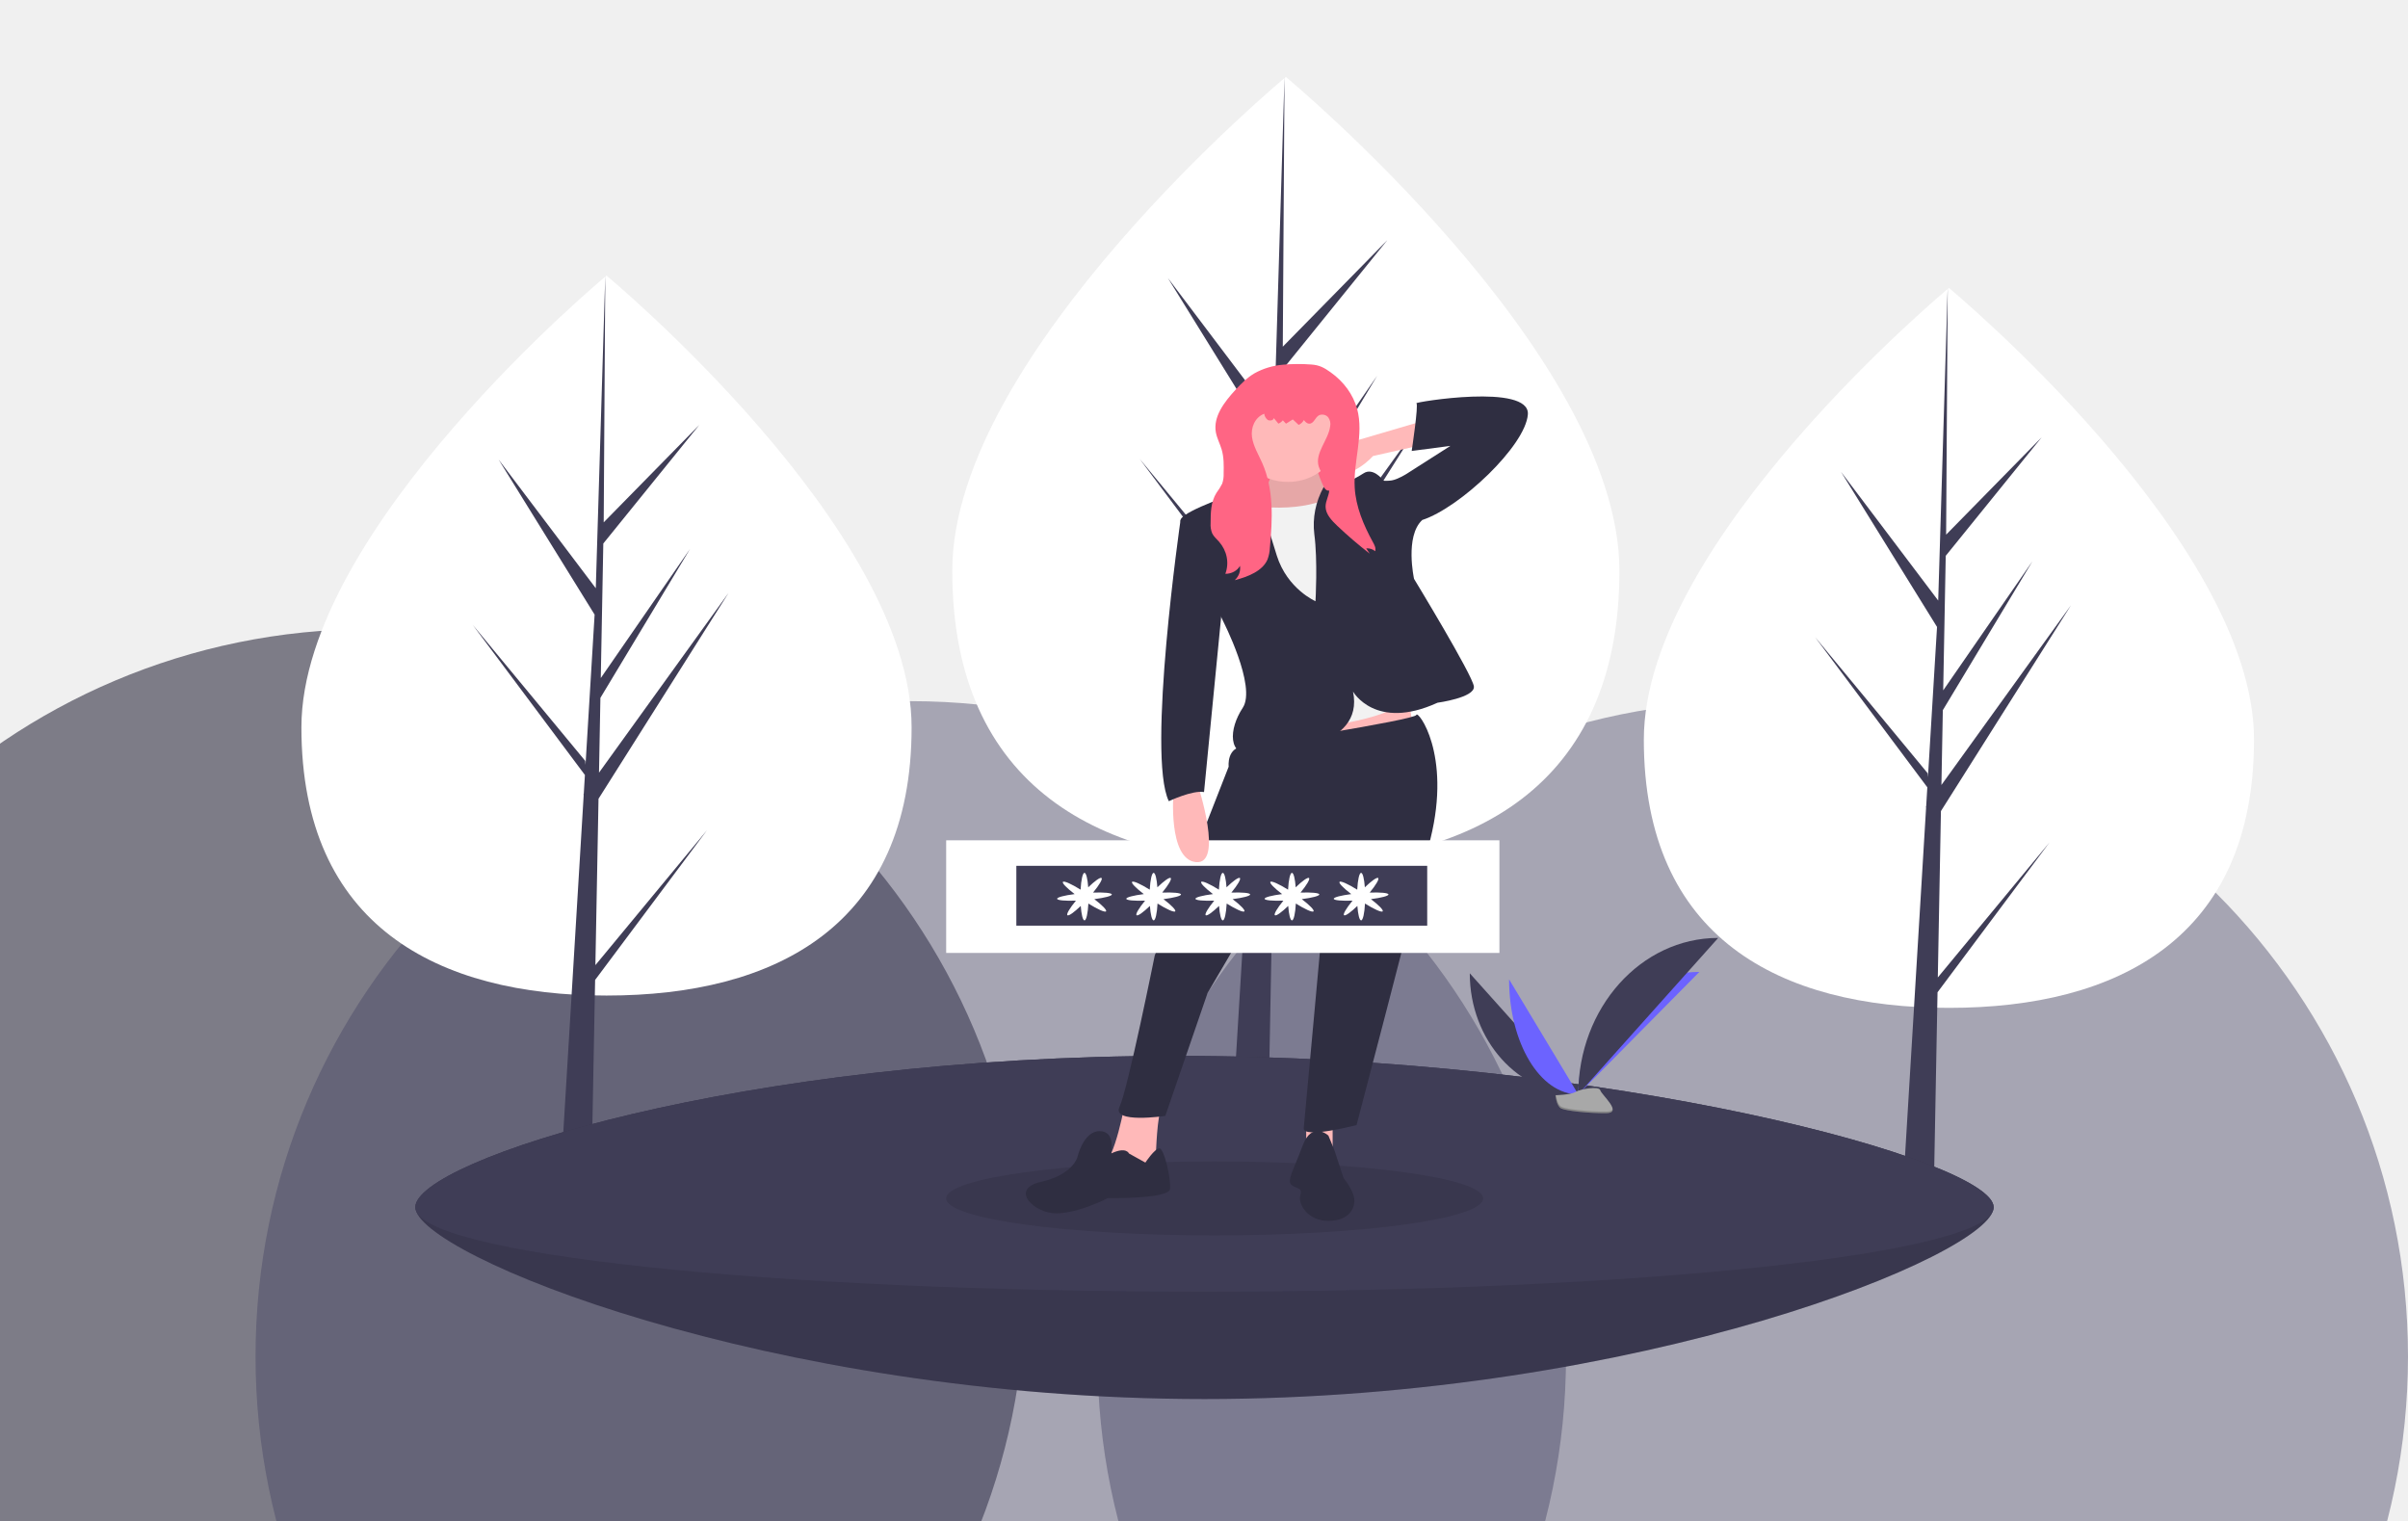
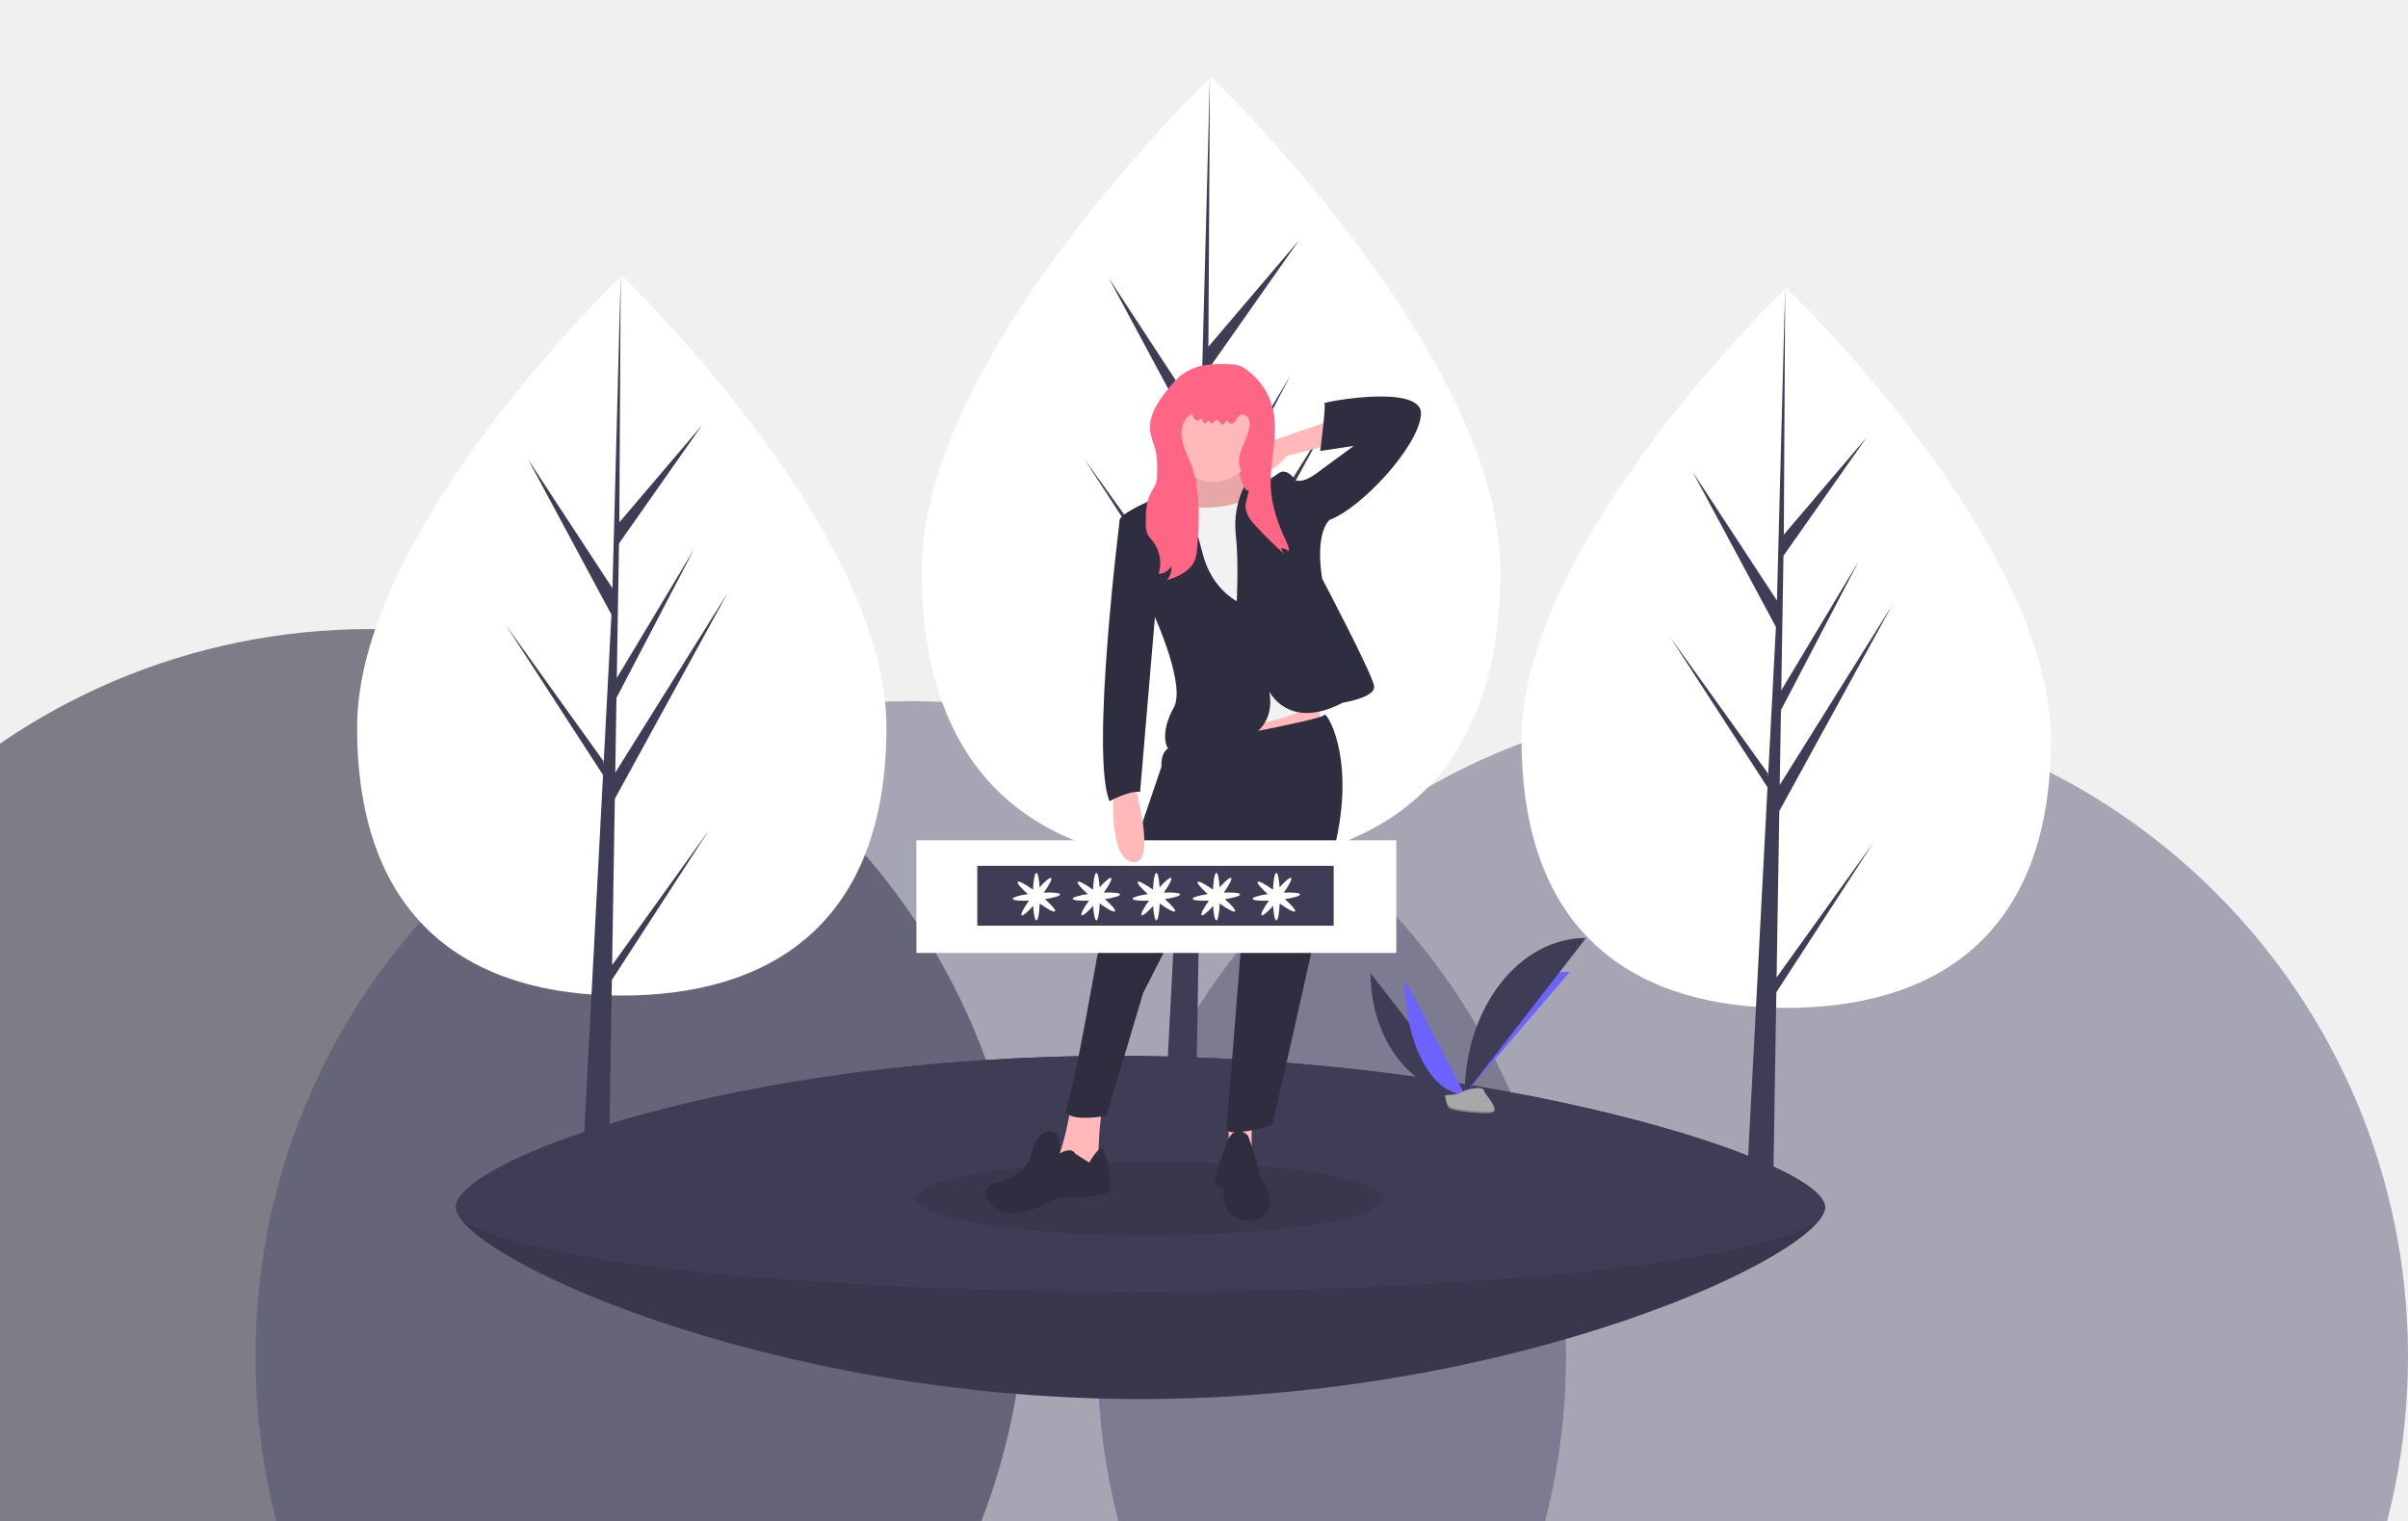
<svg xmlns="http://www.w3.org/2000/svg" width="735" height="464" viewBox="0 0 735 464" fill="none">
  <circle cx="113" cy="392" r="200" fill="#3B394B" fill-opacity="0.63" />
  <circle cx="278" cy="414" r="200" fill="#474564" fill-opacity="0.43" />
  <circle cx="535" cy="414" r="200" fill="#474564" fill-opacity="0.43" />
-   <path d="M278.25 221.99C278.25 282.667 236.557 303.853 185.125 303.853C133.693 303.853 92 282.667 92 221.99C92 161.313 185.125 84.122 185.125 84.122C185.125 84.122 278.25 161.313 278.25 221.99Z" fill="white" />
-   <path d="M181.733 294.571L182.686 243.79L222.379 180.967L182.836 235.824L183.264 212.991L210.62 167.539L183.378 206.948L184.149 165.882L213.442 129.696L184.27 159.424L184.752 84.123L181.724 183.808L181.973 179.696L152.19 140.256L181.496 187.59L178.72 233.455L178.638 232.237L144.304 190.732L178.534 236.538L178.187 242.274L178.124 242.36L178.153 242.831L171.113 359.193H180.519L181.648 299.09L215.794 253.396L181.733 294.571Z" fill="#3F3D56" />
-   <path d="M688 225.75C688 286.427 646.307 307.613 594.875 307.613C543.443 307.613 501.75 286.427 501.75 225.75C501.75 165.073 594.875 87.882 594.875 87.882C594.875 87.882 688 165.073 688 225.75Z" fill="white" />
-   <path d="M591.483 298.331L592.436 247.55L632.129 184.727L592.586 239.584L593.014 216.751L620.37 171.299L593.128 210.708L593.899 169.642L623.192 133.456L594.02 163.184L594.502 87.882L591.474 187.568L591.723 183.456L561.94 144.016L591.246 191.35L588.471 237.215L588.388 235.997L554.054 194.492L588.284 240.298L587.937 246.034L587.874 246.119L587.903 246.591L580.863 362.953H590.269L591.398 302.85L625.544 257.156L591.483 298.331Z" fill="#3F3D56" />
-   <path d="M494.3 174.217C494.3 240.558 448.715 263.721 392.483 263.721C336.252 263.721 290.667 240.558 290.667 174.217C290.667 107.877 392.483 23.482 392.483 23.482C392.483 23.482 494.3 107.877 494.3 174.217Z" fill="white" />
-   <path d="M388.774 253.573L389.817 198.052L433.214 129.365L389.981 189.343L390.449 164.378L420.358 114.684L390.573 157.772L391.416 112.872L423.444 73.309L391.549 105.812L392.075 23.482L388.765 132.472L389.037 127.976L356.475 84.855L388.515 136.607L385.481 186.752L385.391 185.421L347.852 140.043L385.277 190.123L384.897 196.394L384.83 196.489L384.861 197.003L377.163 324.226H387.448L388.681 258.513L426.015 208.555L388.774 253.573Z" fill="#3F3D56" />
-   <path d="M608.533 368.454C608.533 382.693 500.686 427 367.65 427C234.614 427 126.767 382.693 126.767 368.454C126.767 354.215 225.922 322.262 358.958 322.262C491.995 322.262 608.533 354.215 608.533 368.454Z" fill="#3F3D56" />
-   <path opacity="0.1" d="M608.533 368.454C608.533 382.693 500.686 427 367.65 427C234.614 427 126.767 382.693 126.767 368.454C126.767 354.215 225.922 322.262 358.958 322.262C491.995 322.262 608.533 354.215 608.533 368.454Z" fill="black" />
-   <path d="M608.533 368.454C608.533 382.693 500.686 394.236 367.65 394.236C234.614 394.236 126.767 382.693 126.767 368.454C126.767 354.215 225.922 322.262 358.958 322.262C491.995 322.262 608.533 354.215 608.533 368.454Z" fill="#3F3D56" />
-   <path d="M448.625 297.06C448.625 317.486 463.436 334.015 481.74 334.015Z" fill="#3F3D56" />
-   <path d="M481.74 334.015C481.74 313.359 498.269 296.645 518.695 296.645Z" fill="#6C63FF" />
-   <path d="M460.623 298.912C460.623 318.315 470.068 334.015 481.74 334.015Z" fill="#6C63FF" />
-   <path d="M481.74 334.015C481.74 307.622 500.845 286.265 524.455 286.265Z" fill="#3F3D56" />
-   <path d="M474.774 334.276C474.774 334.276 479.47 334.15 480.885 333.278C482.301 332.407 488.109 331.365 488.461 332.764C488.812 334.162 495.518 339.719 490.216 339.756C484.914 339.793 477.896 339.041 476.484 338.297C475.071 337.552 474.774 334.276 474.774 334.276Z" fill="#A8A8A8" />
-   <path opacity="0.2" d="M490.311 339.269C485.009 339.306 477.991 338.555 476.578 337.81C475.502 337.243 475.074 335.209 474.93 334.27C474.831 334.274 474.774 334.276 474.774 334.276C474.774 334.276 475.071 337.552 476.484 338.297C477.896 339.041 484.914 339.793 490.216 339.756C491.747 339.745 492.275 339.274 492.246 338.576C492.034 338.998 491.45 339.261 490.311 339.269Z" fill="black" />
-   <path opacity="0.1" d="M370.754 377.048C416.014 377.048 452.704 371.998 452.704 365.768C452.704 359.539 416.014 354.489 370.754 354.489C325.494 354.489 288.804 359.539 288.804 365.768C288.804 371.998 325.494 377.048 370.754 377.048Z" fill="black" />
-   <path d="M406.763 340.524H398.692V356.637H406.763V340.524Z" fill="#FFB9B9" />
-   <path d="M407.383 122.99H376.342V171.331H407.383V122.99Z" fill="#FF6584" />
-   <path d="M430.181 214.478L431.255 221.915L402.963 229.351L399.381 215.718L430.181 214.478Z" fill="#FFB9B9" />
-   <path d="M388.279 142.906C388.279 142.906 387.563 148.483 386.131 148.483C384.698 148.483 379.684 150.652 379.684 150.652L378.252 156.539L388.279 161.806L404.753 160.257L409.409 154.06L404.753 150.032C404.753 150.032 400.814 142.596 402.247 141.047C403.679 139.497 388.279 142.906 388.279 142.906Z" fill="#FFB9B9" />
-   <path opacity="0.1" d="M388.279 142.906C388.279 142.906 387.563 148.483 386.131 148.483C384.698 148.483 379.684 150.652 379.684 150.652L378.252 156.539L388.279 161.806L404.753 160.257L409.409 154.06L404.753 150.032C404.753 150.032 400.814 142.596 402.247 141.047C403.679 139.497 388.279 142.906 388.279 142.906Z" fill="black" />
-   <path d="M343.513 335.936C343.513 335.936 340.29 354.526 336.351 355.765C332.411 357.005 351.392 359.174 351.392 359.174L352.825 352.357C352.825 352.357 353.183 339.964 354.615 338.104C356.048 336.245 343.513 335.936 343.513 335.936Z" fill="#FFB9B9" />
-   <path d="M380.043 227.802C380.043 227.802 431.971 219.746 432.329 218.197C432.688 216.647 443.073 229.971 436.627 255.997C430.181 282.024 414.065 343.372 414.065 343.372C414.065 343.372 397.591 347.71 397.949 344.301C398.307 340.893 403.679 281.714 403.679 281.714L400.098 256.617L394.01 259.715L368.582 303.093L355.69 340.583C355.69 340.583 339.216 343.062 341.723 337.795C344.23 332.527 352.466 291.629 352.466 291.629L375.029 233.998C375.029 233.998 374.312 227.802 380.043 227.802Z" fill="#2F2E41" />
-   <path d="M393.114 147.089C401.421 147.089 408.156 141.262 408.156 134.075C408.156 126.888 401.421 121.062 393.114 121.062C384.807 121.062 378.073 126.888 378.073 134.075C378.073 141.262 384.807 147.089 393.114 147.089Z" fill="#FFB9B9" />
-   <path d="M408.693 150.342C408.693 150.342 401.53 156.229 384.698 154.68C367.866 153.13 389.354 187.832 389.354 187.832L396.158 222.844C396.158 222.844 426.241 219.746 427.316 213.859C428.39 207.972 408.693 150.342 408.693 150.342Z" fill="#F2F2F2" />
-   <path d="M401.53 183.495C401.53 183.495 392.935 179.777 389.712 169.552C386.489 159.327 383.624 148.793 381.833 149.103C380.321 149.364 366.299 154.043 361.755 157.172C360.917 157.749 360.401 158.273 360.345 158.708C359.987 161.496 373.238 189.382 373.238 189.382C373.238 189.382 383.624 209.521 379.326 216.028C375.029 222.534 374.671 230.9 382.549 230.28C390.428 229.661 416.572 228.421 412.99 211.07C412.99 211.07 419.795 223.154 438.776 214.479C438.776 214.479 450.236 212.929 449.878 209.521C449.52 206.113 431.613 176.678 431.613 176.678C431.613 176.678 428.748 163.665 434.12 158.708L421.944 146.314C421.944 146.314 419.079 142.596 416.214 144.455C413.349 146.314 406.902 149.412 405.828 149.722C404.753 150.032 404.047 148.609 404.047 148.609C401.566 153.099 400.571 158.096 401.172 163.045C402.247 171.101 401.53 183.495 401.53 183.495Z" fill="#2F2E41" />
-   <path d="M344.588 352.047C344.588 352.047 343.788 349.878 339.174 352.047C339.174 352.047 340.648 345.231 335.634 345.231C330.621 345.231 328.83 353.287 328.83 353.287C328.83 353.287 327.397 358.554 317.728 360.723C308.058 362.892 315.579 370.328 322.384 370.328C329.188 370.328 338.141 365.68 338.141 365.68C338.141 365.68 356.764 365.99 357.122 362.892C357.48 359.793 355.332 350.498 353.899 350.498C352.467 350.498 349.602 354.836 349.602 354.836L344.588 352.047Z" fill="#2F2E41" />
-   <path d="M405.47 346.594C405.47 346.594 400.456 341.947 397.591 349.693C394.726 357.439 392.577 360.537 394.368 361.777C396.158 363.016 397.591 362.396 396.875 364.875C396.158 367.354 399.023 372.621 405.47 372.621C411.916 372.621 413.707 368.593 413.349 365.805C412.99 363.016 410.125 359.608 410.125 359.608L407.26 350.932L405.47 346.594Z" fill="#2F2E41" />
-   <path d="M433.762 128.653L414.781 134.23C414.781 134.23 397.591 142.906 405.112 144.765C412.632 146.624 419.079 139.188 419.079 139.188L435.553 135.47L433.762 128.653Z" fill="#FFB9B9" />
-   <path d="M382.88 113.952C380.627 115.288 378.833 117.117 377.127 118.963C373.661 122.714 370.265 127.193 371.119 131.938C371.443 133.74 372.369 135.418 372.89 137.185C373.594 139.57 373.547 142.066 373.497 144.527C373.538 145.573 373.389 146.617 373.053 147.623C372.551 148.602 371.961 149.546 371.288 150.445C369.563 153.224 369.521 156.527 369.519 159.681C369.437 160.744 369.604 161.809 370.01 162.814C370.481 163.762 371.358 164.506 372.085 165.325C373.29 166.708 374.094 168.32 374.43 170.028C374.766 171.735 374.624 173.487 374.015 175.137C374.95 175.141 375.866 174.913 376.657 174.482C377.447 174.051 378.08 173.433 378.479 172.702C378.603 173.488 378.525 174.288 378.25 175.045C377.974 175.802 377.509 176.497 376.887 177.081C380.987 176.027 385.382 174.25 386.878 170.783C387.317 169.606 387.565 168.381 387.614 167.144C388.41 158.449 388.864 149.429 385.26 141.284C384.107 138.678 382.537 136.155 382.151 133.385C381.764 130.615 382.946 127.413 385.888 126.269C385.956 126.978 386.321 127.642 386.912 128.136C387.567 128.557 388.778 128.293 388.79 127.587L390.211 129.299C390.756 129.068 391.221 128.716 391.56 128.281L392.534 129.312L394.606 128.009L396.405 129.687C397.098 129.346 397.65 128.826 397.985 128.2C398.372 128.7 398.85 129.25 399.543 129.304C401.052 129.422 401.363 127.351 402.681 126.705C403.168 126.519 403.716 126.49 404.225 126.623C404.735 126.757 405.172 127.044 405.457 127.433C406.001 128.233 406.199 129.173 406.016 130.087C405.471 134.348 401.269 138.236 402.515 142.384C403.215 144.717 405.575 146.588 405.753 148.993C405.895 150.916 404.589 152.734 404.609 154.661C404.632 156.918 406.435 158.835 408.195 160.502C411.327 163.468 414.624 166.296 418.085 168.984L417.016 167.366C417.515 167.332 418.017 167.391 418.487 167.541C418.957 167.69 419.384 167.926 419.739 168.232C420.046 167.302 419.536 166.332 419.056 165.459C416.176 160.228 413.852 154.658 413.505 148.872C413.022 140.83 416.364 132.662 414.246 124.82C413.028 120.429 410.188 116.502 406.158 113.633C404.198 112.238 402.713 111.402 400.176 111.248C397.34 111.035 394.487 111.054 391.655 111.306C388.526 111.564 385.516 112.471 382.88 113.952Z" fill="#FF6584" />
-   <path d="M419.079 146.624C419.079 146.624 423.018 146.934 424.809 146.624C426.599 146.314 429.106 144.765 429.106 144.765L442.715 136.089L430.897 137.638C430.897 137.638 433.046 123.386 432.329 123.076C431.613 122.766 467.068 116.879 466.352 126.484C465.636 136.089 445.58 154.989 434.12 158.707L426.599 159.637L419.079 146.624Z" fill="#2F2E41" />
-   <path d="M457.671 256.47H288.804V290.845H457.671V256.47Z" fill="white" />
-   <path d="M435.631 264.258H310.223V282.52H435.631V264.258Z" fill="#3F3D56" />
-   <path d="M339.366 272.988C339.316 272.52 336.922 272.311 333.637 272.429C335.541 270.11 336.643 268.259 336.217 267.968C335.814 267.693 334.168 268.882 332.163 270.813C331.974 268.222 331.534 266.406 331.021 266.406C330.462 266.406 329.989 268.567 329.833 271.537C327.044 269.801 324.791 268.782 324.444 269.162C324.113 269.525 325.621 271.056 328.018 272.887C324.855 273.293 322.626 273.867 322.675 274.327C322.726 274.795 325.12 275.003 328.404 274.886C326.501 277.205 325.398 279.055 325.825 279.347C326.227 279.622 327.874 278.433 329.879 276.502C330.068 279.093 330.508 280.909 331.021 280.909C331.58 280.909 332.053 278.748 332.208 275.778C334.998 277.514 337.25 278.532 337.597 278.153C337.928 277.79 336.421 276.259 334.024 274.427C337.187 274.021 339.416 273.448 339.366 272.988Z" fill="white" />
-   <path d="M360.475 272.988C360.424 272.52 358.03 272.311 354.746 272.429C356.649 270.11 357.752 268.259 357.325 267.968C356.923 267.693 355.276 268.882 353.271 270.813C353.082 268.222 352.642 266.406 352.129 266.406C351.57 266.406 351.097 268.567 350.942 271.537C348.152 269.801 345.9 268.782 345.553 269.162C345.222 269.525 346.729 271.056 349.126 272.887C345.963 273.293 343.734 273.867 343.784 274.327C343.834 274.795 346.228 275.003 349.513 274.886C347.609 277.205 346.507 279.055 346.933 279.347C347.336 279.622 348.982 278.433 350.987 276.502C351.176 279.093 351.616 280.909 352.129 280.909C352.688 280.909 353.161 278.748 353.317 275.778C356.106 277.514 358.359 278.532 358.706 278.153C359.037 277.79 357.529 276.259 355.132 274.427C358.295 274.021 360.524 273.448 360.475 272.988Z" fill="white" />
-   <path d="M381.583 272.988C381.533 272.52 379.139 272.311 375.854 272.429C377.757 270.11 378.86 268.259 378.433 267.968C378.031 267.693 376.385 268.882 374.38 270.813C374.19 268.222 373.75 266.406 373.238 266.406C372.678 266.406 372.205 268.567 372.05 271.537C369.261 269.801 367.008 268.782 366.661 269.162C366.33 269.525 367.838 271.056 370.235 272.887C367.071 273.293 364.843 273.867 364.892 274.327C364.942 274.795 367.336 275.003 370.621 274.886C368.718 277.205 367.615 279.055 368.042 279.347C368.444 279.622 370.091 278.433 372.095 276.502C372.285 279.093 372.725 280.909 373.238 280.909C373.797 280.909 374.27 278.748 374.425 275.778C377.214 277.514 379.467 278.532 379.814 278.153C380.145 277.79 378.637 276.259 376.24 274.427C379.404 274.021 381.632 273.448 381.583 272.988Z" fill="white" />
-   <path d="M402.691 272.988C402.641 272.52 400.247 272.311 396.962 272.429C398.866 270.11 399.968 268.259 399.542 267.968C399.139 267.693 397.493 268.882 395.488 270.813C395.299 268.222 394.859 266.406 394.346 266.406C393.787 266.406 393.314 268.567 393.158 271.537C390.369 269.801 388.116 268.782 387.77 269.162C387.438 269.525 388.946 271.056 391.343 272.887C388.18 273.293 385.951 273.867 386 274.327C386.051 274.795 388.445 275.003 391.729 274.886C389.826 277.205 388.723 279.055 389.15 279.347C389.552 279.622 391.199 278.433 393.204 276.502C393.393 279.093 393.833 280.909 394.346 280.909C394.905 280.909 395.378 278.748 395.533 275.778C398.323 277.514 400.575 278.532 400.922 278.153C401.253 277.79 399.746 276.259 397.349 274.427C400.512 274.021 402.741 273.448 402.691 272.988Z" fill="white" />
-   <path d="M423.8 272.988C423.75 272.52 421.355 272.311 418.071 272.429C419.974 270.11 421.077 268.259 420.65 267.968C420.248 267.693 418.601 268.882 416.596 270.813C416.407 268.222 415.967 266.406 415.454 266.406C414.895 266.406 414.422 268.567 414.267 271.537C411.477 269.801 409.225 268.782 408.878 269.162C408.547 269.525 410.054 271.056 412.451 272.887C409.288 273.293 407.059 273.867 407.109 274.327C407.159 274.795 409.553 275.003 412.838 274.886C410.934 277.205 409.832 279.055 410.258 279.347C410.661 279.622 412.307 278.433 414.312 276.502C414.501 279.093 414.941 280.909 415.454 280.909C416.013 280.909 416.486 278.748 416.642 275.778C419.431 277.514 421.684 278.532 422.031 278.153C422.362 277.79 420.854 276.259 418.457 274.427C421.62 274.021 423.849 273.448 423.8 272.988Z" fill="white" />
-   <path d="M358.197 241.744C358.197 241.744 356.406 262.194 365.001 263.123C373.596 264.053 365.717 239.885 365.717 239.885L358.197 241.744Z" fill="#FFB9B9" />
-   <path d="M362.852 158.088L360.345 158.708C360.345 158.708 349.96 230.59 356.764 244.533C356.764 244.533 363.927 241.125 367.508 241.744L373.238 183.185L362.852 158.088Z" fill="#2F2E41" />
+   <path d="M270.563 221.99C270.563 282.667 234.396 303.853 189.781 303.853C145.167 303.853 109 282.667 109 221.99C109 161.313 189.781 84.122 189.781 84.122C189.781 84.122 270.563 161.313 270.563 221.99Z" fill="white" />
+   <path d="M186.839 294.571L187.666 243.79L222.097 180.967L187.796 235.824L188.167 212.991L211.897 167.539L188.266 206.948L188.935 165.882L214.345 129.696L189.04 159.424L189.458 84.123L186.831 183.808L187.047 179.696L161.212 140.256L186.633 187.59L184.226 233.455L184.154 232.237L154.371 190.732L184.064 236.538L183.762 242.274L183.709 242.36L183.733 242.831L177.626 359.193H185.786L186.765 299.09L216.385 253.396L186.839 294.571Z" fill="#3F3D56" />
+   <path d="M626 225.75C626 286.427 589.833 307.613 545.219 307.613C500.604 307.613 464.438 286.427 464.438 225.75C464.438 165.073 545.219 87.882 545.219 87.882C545.219 87.882 626 165.073 626 225.75Z" fill="white" />
+   <path d="M542.276 298.331L543.103 247.55L577.534 184.727L543.233 239.584L543.605 216.751L567.334 171.299L543.703 210.708L544.372 169.642L569.783 133.456L544.477 163.184L544.895 87.882L542.269 187.568L542.485 183.456L516.65 144.016L542.07 191.35L539.663 237.215L539.592 235.997L509.809 194.492L539.501 240.298L539.2 246.034L539.146 246.119L539.171 246.591L533.064 362.953H541.223L542.202 302.85L571.822 257.156L542.276 298.331Z" fill="#3F3D56" />
+   <path d="M457.975 174.217C457.975 240.558 418.432 263.721 369.654 263.721C320.876 263.721 281.333 240.558 281.333 174.217C281.333 107.877 369.654 23.482 369.654 23.482C369.654 23.482 457.975 107.877 457.975 174.217Z" fill="white" />
+   <path d="M366.437 253.573L367.341 198.052L404.986 129.365L367.483 189.343L367.89 164.378L393.834 114.684L367.997 157.772L368.728 112.872L396.511 73.309L368.844 105.812L369.3 23.482L366.429 132.472L366.665 127.976L338.419 84.855L366.212 136.607L363.58 186.752L363.502 185.421L330.939 140.043L363.403 190.123L363.074 196.394L363.015 196.489L363.042 197.003L356.365 324.226H365.286L366.356 258.513L398.741 208.555L366.437 253.573Z" fill="#3F3D56" />
+   <path d="M557.067 368.454C557.067 382.693 463.515 427 348.112 427C232.71 427 139.158 382.693 139.158 368.454C139.158 354.215 225.171 322.262 340.573 322.262C455.975 322.262 557.067 354.215 557.067 368.454Z" fill="#3F3D56" />
+   <path opacity="0.1" d="M557.067 368.454C557.067 382.693 463.515 427 348.112 427C232.71 427 139.158 382.693 139.158 368.454C139.158 354.215 225.171 322.262 340.573 322.262C455.975 322.262 557.067 354.215 557.067 368.454Z" fill="black" />
+   <path d="M557.067 368.454C557.067 382.693 463.515 394.236 348.112 394.236C232.71 394.236 139.158 382.693 139.158 368.454C139.158 354.215 225.171 322.262 340.573 322.262C455.975 322.262 557.067 354.215 557.067 368.454Z" fill="#3F3D56" />
+   <path d="M418.354 297.06C418.354 317.486 431.202 334.015 447.08 334.015Z" fill="#3F3D56" />
+   <path d="M447.08 334.015C447.08 313.359 461.418 296.645 479.137 296.645Z" fill="#6C63FF" />
+   <path d="M428.762 298.912C428.762 318.315 436.955 334.015 447.08 334.015Z" fill="#6C63FF" />
+   <path d="M447.08 334.015C447.08 307.622 463.652 286.265 484.133 286.265Z" fill="#3F3D56" />
+   <path d="M441.037 334.276C441.037 334.276 445.111 334.15 446.338 333.278C447.566 332.407 452.605 331.365 452.91 332.764C453.214 334.162 459.032 339.719 454.432 339.756C449.833 339.793 443.746 339.041 442.52 338.297C441.295 337.552 441.037 334.276 441.037 334.276Z" fill="#A8A8A8" />
+   <path opacity="0.2" d="M454.515 339.269C449.915 339.306 443.828 338.555 442.602 337.81C441.669 337.243 441.297 335.209 441.173 334.27C441.087 334.274 441.037 334.276 441.037 334.276C441.037 334.276 441.295 337.552 442.52 338.297C443.746 339.041 449.833 339.793 454.432 339.756C455.76 339.745 456.219 339.274 456.194 338.576C456.009 338.998 455.503 339.261 454.515 339.269Z" fill="black" />
+   <path opacity="0.1" d="M350.805 377.048C390.066 377.048 421.893 371.998 421.893 365.768C421.893 359.539 390.066 354.489 350.805 354.489C311.545 354.489 279.718 359.539 279.718 365.768C279.718 371.998 311.545 377.048 350.805 377.048Z" fill="black" />
+   <path d="M382.041 340.524H375.04V356.637H382.041V340.524Z" fill="#FFB9B9" />
+   <path d="M382.579 122.99H355.652V171.331H382.579V122.99Z" fill="#FF6584" />
+   <path d="M402.355 214.478L403.287 221.915L378.745 229.351L375.638 215.718L402.355 214.478Z" fill="#FFB9B9" />
+   <path d="M366.008 142.906C366.008 142.906 365.386 148.483 364.144 148.483C362.901 148.483 358.552 150.652 358.552 150.652L357.309 156.539L366.008 161.806L380.298 160.257L384.336 154.06L380.298 150.032C380.298 150.032 376.881 142.596 378.123 141.047C379.366 139.497 366.008 142.906 366.008 142.906Z" fill="#FFB9B9" />
+   <path opacity="0.1" d="M366.008 142.906C366.008 142.906 365.386 148.483 364.144 148.483C362.901 148.483 358.552 150.652 358.552 150.652L357.309 156.539L366.008 161.806L380.298 160.257L384.336 154.06L380.298 150.032C380.298 150.032 376.881 142.596 378.123 141.047C379.366 139.497 366.008 142.906 366.008 142.906Z" fill="black" />
+   <path d="M327.175 335.936C327.175 335.936 324.379 354.526 320.962 355.765C317.545 357.005 334.01 359.174 334.01 359.174L335.252 352.357C335.252 352.357 335.563 339.964 336.806 338.104C338.048 336.245 327.175 335.936 327.175 335.936Z" fill="#FFB9B9" />
+   <path d="M358.862 227.802C358.862 227.802 403.908 219.746 404.219 218.197C404.529 216.647 413.538 229.971 407.947 255.997C402.355 282.024 388.375 343.372 388.375 343.372C388.375 343.372 374.085 347.71 374.395 344.301C374.706 340.893 379.366 281.714 379.366 281.714L376.259 256.617L370.978 259.715L348.921 303.093L337.737 340.583C337.737 340.583 323.447 343.062 325.622 337.795C327.796 332.527 334.942 291.629 334.942 291.629L354.513 233.998C354.513 233.998 353.892 227.802 358.862 227.802Z" fill="#2F2E41" />
+   <path d="M370.201 147.089C377.407 147.089 383.249 141.262 383.249 134.075C383.249 126.888 377.407 121.062 370.201 121.062C362.995 121.062 357.154 126.888 357.154 134.075C357.154 141.262 362.995 147.089 370.201 147.089Z" fill="#FFB9B9" />
+   <path d="M383.715 150.342C383.715 150.342 377.502 156.229 362.901 154.68C348.3 153.13 366.939 187.832 366.939 187.832L372.842 222.844C372.842 222.844 398.937 219.746 399.869 213.859C400.801 207.972 383.715 150.342 383.715 150.342Z" fill="#F2F2F2" />
+   <path d="M377.502 183.495C377.502 183.495 370.046 179.777 367.25 169.552C364.454 159.327 361.969 148.793 360.416 149.103C359.104 149.364 346.941 154.043 342.999 157.172C342.272 157.749 341.824 158.273 341.776 158.708C341.465 161.496 352.96 189.382 352.96 189.382C352.96 189.382 361.969 209.521 358.241 216.028C354.513 222.534 354.202 230.9 361.037 230.28C367.872 229.661 390.55 228.421 387.443 211.07C387.443 211.07 393.346 223.154 409.811 214.479C409.811 214.479 419.752 212.929 419.441 209.521C419.13 206.113 403.597 176.678 403.597 176.678C403.597 176.678 401.112 163.665 405.772 158.708L395.21 146.314C395.21 146.314 392.724 142.596 390.239 144.455C387.754 146.314 382.162 149.412 381.23 149.722C380.298 150.032 379.685 148.609 379.685 148.609C377.533 153.099 376.67 158.096 377.191 163.045C378.123 171.101 377.502 183.495 377.502 183.495Z" fill="#2F2E41" />
+   <path d="M328.107 352.047C328.107 352.047 327.413 349.878 323.411 352.047C323.411 352.047 324.69 345.231 320.341 345.231C315.991 345.231 314.438 353.287 314.438 353.287C314.438 353.287 313.195 358.554 304.808 360.723C296.42 362.892 302.944 370.328 308.846 370.328C314.749 370.328 322.515 365.68 322.515 365.68C322.515 365.68 338.67 365.99 338.98 362.892C339.291 359.793 337.427 350.498 336.184 350.498C334.942 350.498 332.456 354.836 332.456 354.836L328.107 352.047Z" fill="#2F2E41" />
+   <path d="M380.919 346.594C380.919 346.594 376.57 341.947 374.085 349.693C371.599 357.439 369.735 360.537 371.289 361.777C372.842 363.016 374.085 362.396 373.463 364.875C372.842 367.354 375.327 372.621 380.919 372.621C386.511 372.621 388.064 368.593 387.754 365.805C387.443 363.016 384.958 359.608 384.958 359.608L382.473 350.932L380.919 346.594Z" fill="#2F2E41" />
+   <path d="M405.461 128.653L388.996 134.23C388.996 134.23 374.085 142.906 380.609 144.765C387.132 146.624 392.724 139.188 392.724 139.188L407.015 135.47L405.461 128.653Z" fill="#FFB9B9" />
+   <path d="M361.324 113.952C359.369 115.288 357.813 117.117 356.333 118.963C353.327 122.714 350.381 127.193 351.122 131.938C351.403 133.74 352.206 135.418 352.658 137.185C353.268 139.57 353.228 142.066 353.184 144.527C353.22 145.573 353.09 146.617 352.799 147.623C352.364 148.602 351.852 149.546 351.268 150.445C349.772 153.224 349.735 156.527 349.734 159.681C349.663 160.744 349.807 161.809 350.16 162.814C350.569 163.762 351.329 164.506 351.96 165.325C353.005 166.708 353.703 168.32 353.994 170.028C354.285 171.735 354.162 173.487 353.634 175.137C354.445 175.141 355.24 174.913 355.925 174.482C356.611 174.051 357.16 173.433 357.506 172.702C357.614 173.488 357.546 174.288 357.307 175.045C357.068 175.802 356.665 176.497 356.126 177.081C359.682 176.027 363.494 174.25 364.792 170.783C365.173 169.606 365.388 168.381 365.43 167.144C366.121 158.449 366.515 149.429 363.388 141.284C362.388 138.678 361.027 136.155 360.691 133.385C360.356 130.615 361.381 127.413 363.933 126.269C363.992 126.978 364.308 127.642 364.822 128.136C365.39 128.557 366.44 128.293 366.45 127.587L367.683 129.299C368.156 129.068 368.559 128.716 368.853 128.281L369.698 129.312L371.496 128.009L373.056 129.687C373.657 129.346 374.136 128.826 374.427 128.2C374.762 128.7 375.177 129.25 375.778 129.304C377.087 129.422 377.357 127.351 378.5 126.705C378.923 126.519 379.398 126.49 379.84 126.623C380.282 126.757 380.661 127.044 380.908 127.433C381.38 128.233 381.552 129.173 381.393 130.087C380.92 134.348 377.275 138.236 378.356 142.384C378.963 144.717 381.01 146.588 381.165 148.993C381.288 150.916 380.155 152.734 380.172 154.661C380.192 156.918 381.756 158.835 383.283 160.502C386 163.468 388.86 166.296 391.862 168.984L390.935 167.366C391.368 167.332 391.803 167.391 392.211 167.541C392.618 167.69 392.989 167.926 393.297 168.232C393.563 167.302 393.121 166.332 392.704 165.459C390.207 160.228 388.19 154.658 387.889 148.872C387.47 140.83 390.37 132.662 388.532 124.82C387.475 120.429 385.012 116.502 381.516 113.633C379.816 112.238 378.528 111.402 376.327 111.248C373.867 111.035 371.392 111.054 368.936 111.306C366.222 111.564 363.61 112.471 361.324 113.952Z" fill="#FF6584" />
+   <path d="M392.724 146.624C392.724 146.624 396.142 146.934 397.695 146.624C399.248 146.314 401.423 144.765 401.423 144.765L413.228 136.089L402.976 137.638C402.976 137.638 404.84 123.386 404.219 123.076C403.597 122.766 434.353 116.879 433.731 126.484C433.11 136.089 415.713 154.989 405.772 158.707L399.248 159.637L392.724 146.624Z" fill="#2F2E41" />
+   <path d="M426.201 256.47H279.718V290.845H426.201V256.47Z" fill="white" />
+   <path d="M407.083 264.258H298.297V282.52H407.083V264.258Z" fill="#3F3D56" />
+   <path d="M323.578 272.988C323.534 272.52 321.458 272.311 318.608 272.429C320.259 270.11 321.216 268.259 320.846 267.968C320.497 267.693 319.068 268.882 317.329 270.813C317.165 268.222 316.783 266.406 316.339 266.406C315.853 266.406 315.443 268.567 315.309 271.537C312.889 269.801 310.935 268.782 310.634 269.162C310.347 269.525 311.655 271.056 313.734 272.887C310.99 273.293 309.057 273.867 309.099 274.327C309.143 274.795 311.22 275.003 314.069 274.886C312.418 277.205 311.461 279.055 311.831 279.347C312.18 279.622 313.609 278.433 315.348 276.502C315.512 279.093 315.894 280.909 316.339 280.909C316.824 280.909 317.234 278.748 317.369 275.778C319.788 277.514 321.742 278.532 322.043 278.153C322.33 277.79 321.023 276.259 318.943 274.427C321.687 274.021 323.621 273.448 323.578 272.988Z" fill="white" />
+   <path d="M341.888 272.988C341.845 272.52 339.768 272.311 336.919 272.429C338.57 270.11 339.526 268.259 339.156 267.968C338.807 267.693 337.379 268.882 335.64 270.813C335.475 268.222 335.094 266.406 334.649 266.406C334.164 266.406 333.754 268.567 333.619 271.537C331.199 269.801 329.245 268.782 328.944 269.162C328.657 269.525 329.965 271.056 332.044 272.887C329.3 273.293 327.367 273.867 327.41 274.327C327.453 274.795 329.53 275.003 332.379 274.886C330.728 277.205 329.772 279.055 330.142 279.347C330.491 279.622 331.919 278.433 333.658 276.502C333.822 279.093 334.204 280.909 334.649 280.909C335.134 280.909 335.544 278.748 335.679 275.778C338.099 277.514 340.053 278.532 340.354 278.153C340.641 277.79 339.333 276.259 337.254 274.427C339.998 274.021 341.931 273.448 341.888 272.988Z" fill="white" />
+   <path d="M360.199 272.988C360.155 272.52 358.078 272.311 355.229 272.429C356.88 270.11 357.837 268.259 357.467 267.968C357.118 267.693 355.689 268.882 353.95 270.813C353.786 268.222 353.404 266.406 352.959 266.406C352.474 266.406 352.064 268.567 351.929 271.537C349.51 269.801 347.556 268.782 347.255 269.162C346.968 269.525 348.275 271.056 350.355 272.887C347.611 273.293 345.677 273.867 345.72 274.327C345.764 274.795 347.84 275.003 350.69 274.886C349.039 277.205 348.082 279.055 348.452 279.347C348.801 279.622 350.23 278.433 351.969 276.502C352.133 279.093 352.515 280.909 352.959 280.909C353.445 280.909 353.855 278.748 353.989 275.778C356.409 277.514 358.363 278.532 358.664 278.153C358.951 277.79 357.643 276.259 355.564 274.427C358.308 274.021 360.241 273.448 360.199 272.988Z" fill="white" />
+   <path d="M378.509 272.988C378.466 272.52 376.389 272.311 373.54 272.429C375.191 270.11 376.147 268.259 375.777 267.968C375.428 267.693 374 268.882 372.261 270.813C372.096 268.222 371.715 266.406 371.27 266.406C370.785 266.406 370.375 268.567 370.24 271.537C367.82 269.801 365.866 268.782 365.565 269.162C365.278 269.525 366.586 271.056 368.665 272.887C365.921 273.293 363.988 273.867 364.031 274.327C364.074 274.795 366.151 275.003 369 274.886C367.349 277.205 366.393 279.055 366.763 279.347C367.112 279.622 368.54 278.433 370.279 276.502C370.443 279.093 370.825 280.909 371.27 280.909C371.755 280.909 372.165 278.748 372.3 275.778C374.72 277.514 376.674 278.532 376.974 278.153C377.262 277.79 375.954 276.259 373.875 274.427C376.619 274.021 378.552 273.448 378.509 272.988Z" fill="white" />
+   <path d="M396.82 272.988C396.776 272.52 394.699 272.311 391.85 272.429C393.501 270.11 394.457 268.259 394.087 267.968C393.738 267.693 392.31 268.882 390.571 270.813C390.407 268.222 390.025 266.406 389.58 266.406C389.095 266.406 388.685 268.567 388.55 271.537C386.13 269.801 384.176 268.782 383.876 269.162C383.588 269.525 384.896 271.056 386.975 272.887C384.231 273.293 382.298 273.867 382.341 274.327C382.384 274.795 384.461 275.003 387.311 274.886C385.659 277.205 384.703 279.055 385.073 279.347C385.422 279.622 386.85 278.433 388.589 276.502C388.754 279.093 389.135 280.909 389.58 280.909C390.065 280.909 390.475 278.748 390.61 275.778C393.03 277.514 394.984 278.532 395.285 278.153C395.572 277.79 394.264 276.259 392.185 274.427C394.929 274.021 396.862 273.448 396.82 272.988Z" fill="white" />
+   <path d="M339.912 241.744C339.912 241.744 338.359 262.194 345.815 263.123C353.27 264.053 346.436 239.885 346.436 239.885L339.912 241.744Z" fill="#FFB9B9" />
+   <path d="M343.951 158.088L341.776 158.708C341.776 158.708 332.767 230.59 338.669 244.533C338.669 244.533 344.883 241.125 347.989 241.744L352.96 183.185L343.951 158.088Z" fill="#2F2E41" />
</svg>
